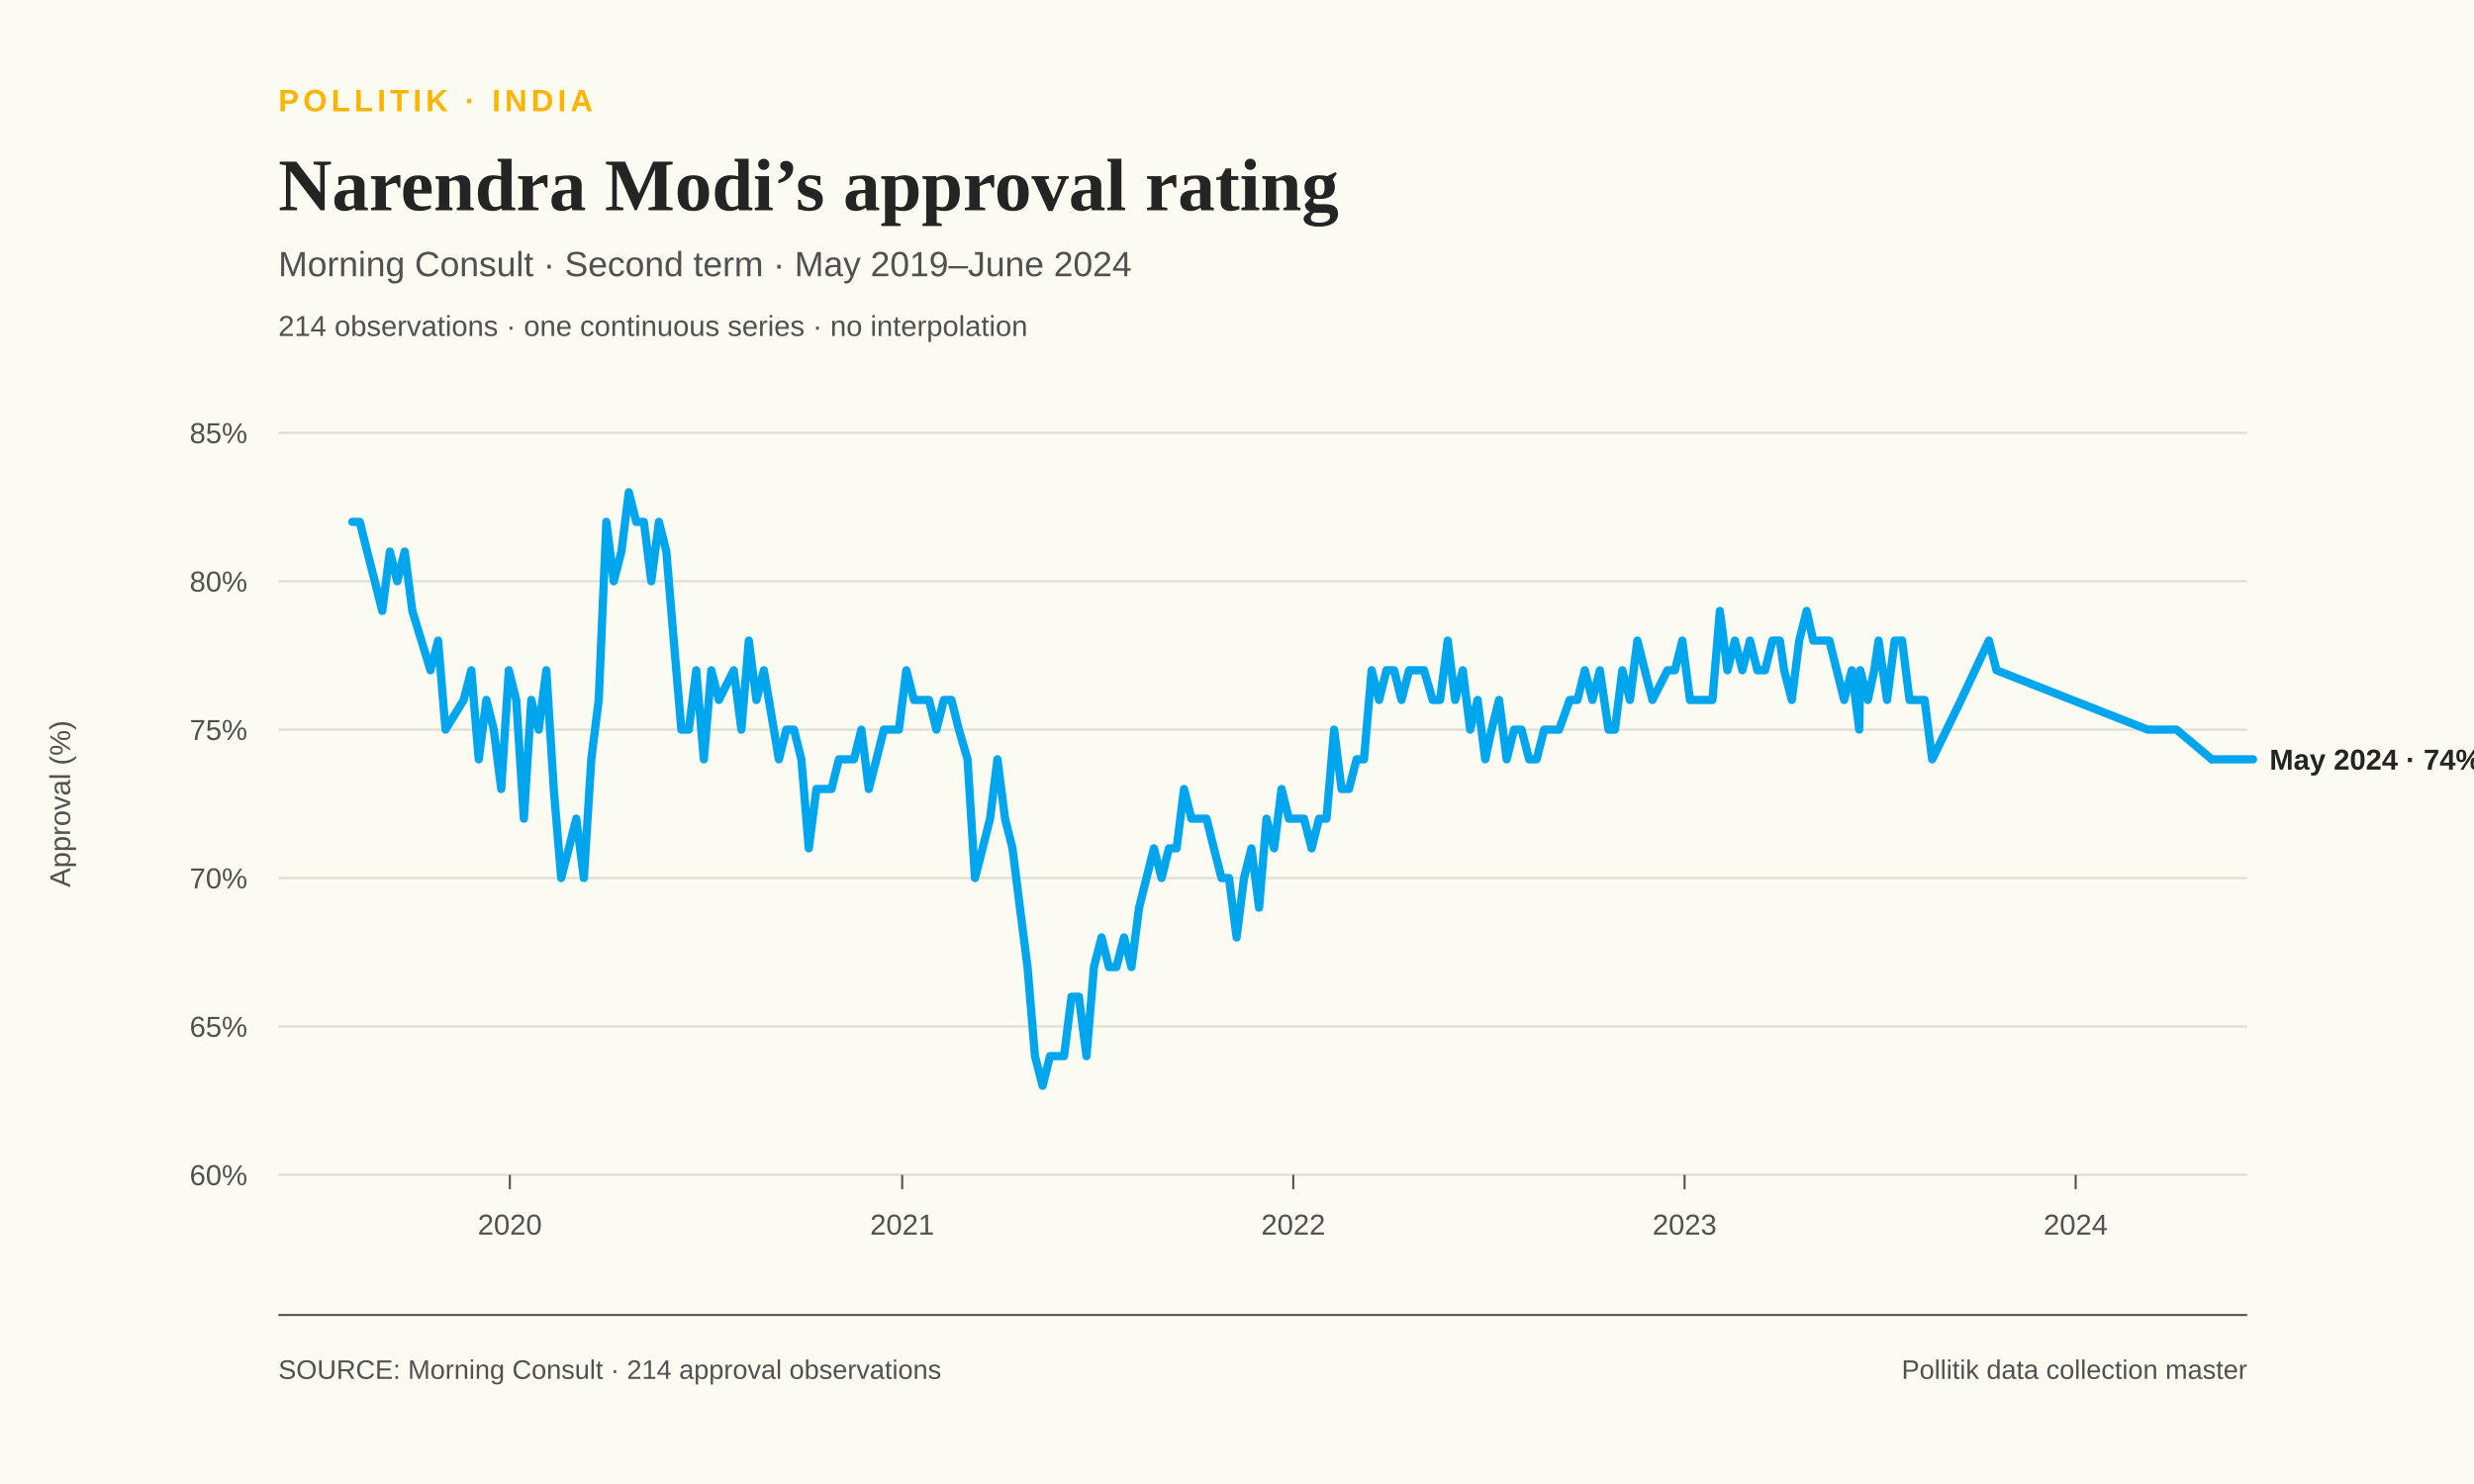
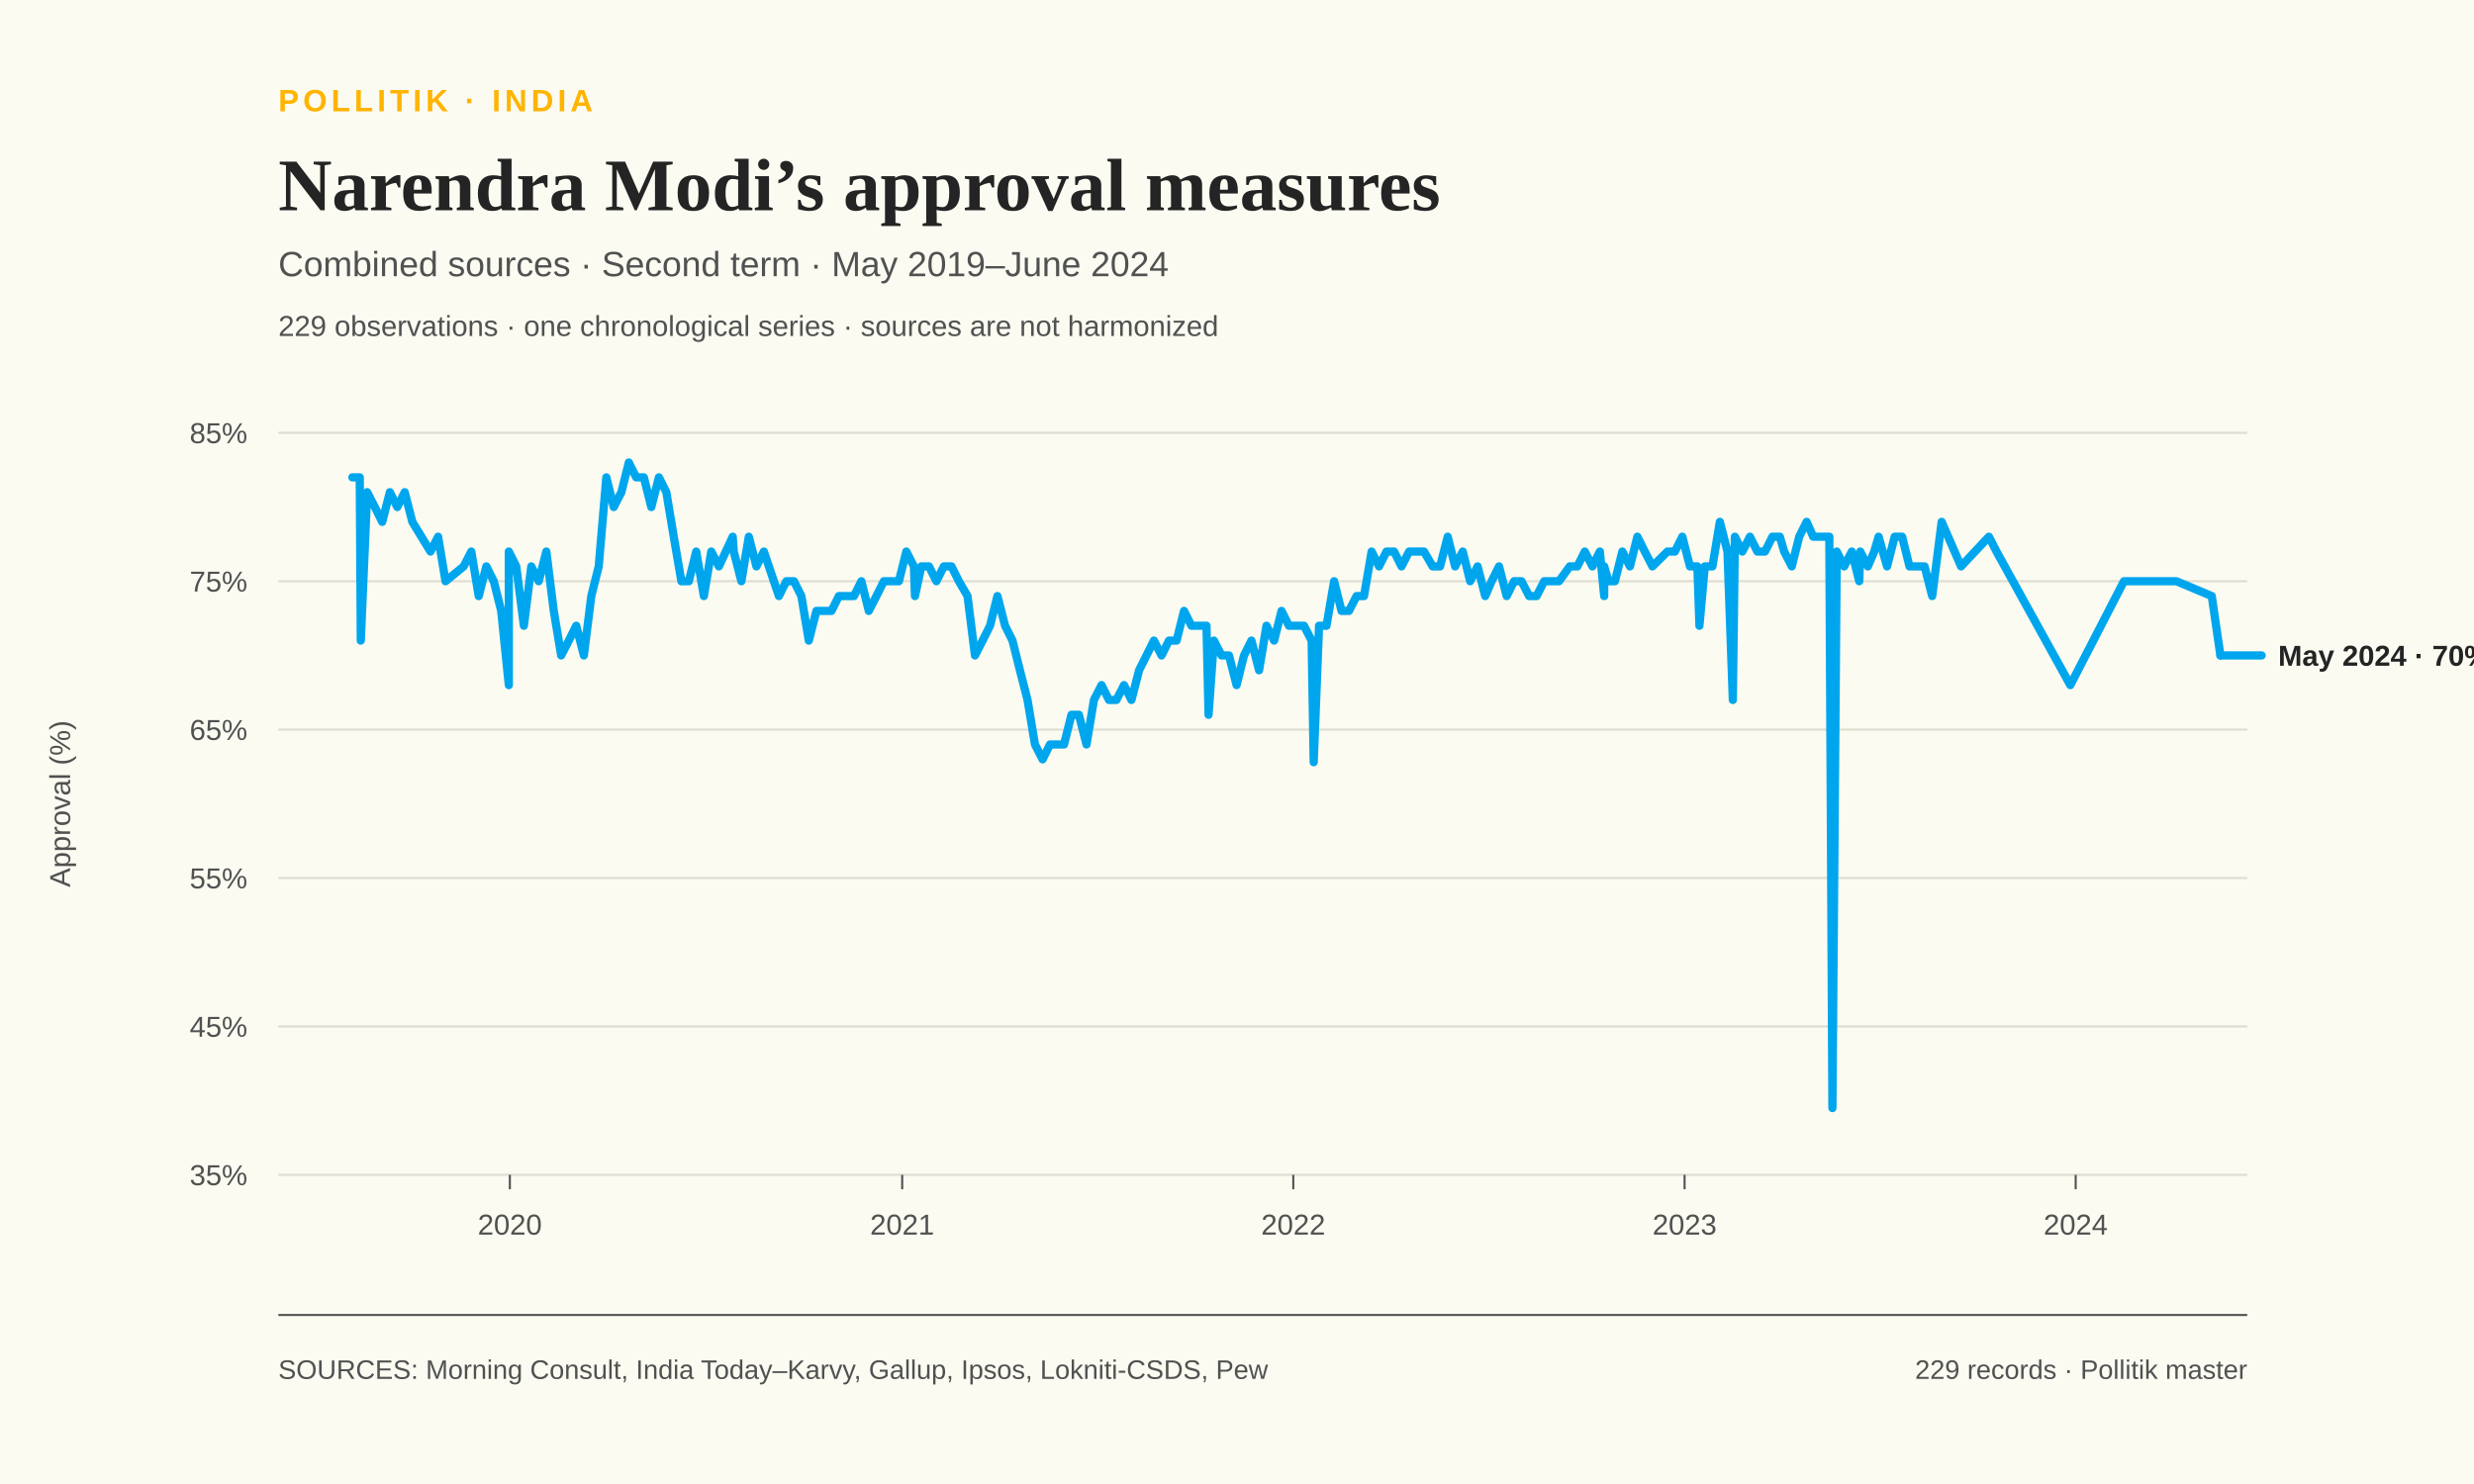
<svg xmlns="http://www.w3.org/2000/svg" width="1200" height="720" viewBox="0 0 1200 720" role="img" aria-labelledby="title description">
  <rect width="1200" height="720" fill="#FBFBF2" />
  <text x="135" y="54" fill="#FFB400" font-family="Arial, sans-serif" font-size="15" font-weight="700" letter-spacing="2">POLLITIK · INDIA</text>
-   <text x="135" y="102" fill="#242424" font-family="Georgia, Times New Roman, serif" font-size="36" font-weight="700">Narendra Modi’s approval rating</text>
-   <text x="135" y="134" fill="#515151" font-family="Arial, sans-serif" font-size="17">Morning Consult · Second term · May 2019–June 2024</text>
-   <text x="135" y="163" fill="#515151" font-family="Arial, sans-serif" font-size="14">214 observations · one continuous series · no interpolation</text>
+   <text x="135" y="102" fill="#242424" font-family="Georgia, Times New Roman, serif" font-size="36" font-weight="700">Narendra Modi’s approval measures</text>
+   <text x="135" y="134" fill="#515151" font-family="Arial, sans-serif" font-size="17">Combined sources · Second term · May 2019–June 2024</text>
+   <text x="135" y="163" fill="#515151" font-family="Arial, sans-serif" font-size="14">229 observations · one chronological series · sources are not harmonized</text>
  <line x1="135" y1="570.0" x2="1090" y2="570.0" stroke="#DEDCCF" stroke-width="1" />
-   <text x="120" y="575.0" text-anchor="end" fill="#515151" font-family="Arial, sans-serif" font-size="14">60%</text>
+   <text x="120" y="575.0" text-anchor="end" fill="#515151" font-family="Arial, sans-serif" font-size="14">35%</text>
  <line x1="135" y1="498.0" x2="1090" y2="498.0" stroke="#DEDCCF" stroke-width="1" />
-   <text x="120" y="503.0" text-anchor="end" fill="#515151" font-family="Arial, sans-serif" font-size="14">65%</text>
+   <text x="120" y="503.0" text-anchor="end" fill="#515151" font-family="Arial, sans-serif" font-size="14">45%</text>
  <line x1="135" y1="426.0" x2="1090" y2="426.0" stroke="#DEDCCF" stroke-width="1" />
-   <text x="120" y="431.0" text-anchor="end" fill="#515151" font-family="Arial, sans-serif" font-size="14">70%</text>
+   <text x="120" y="431.0" text-anchor="end" fill="#515151" font-family="Arial, sans-serif" font-size="14">55%</text>
  <line x1="135" y1="354.0" x2="1090" y2="354.0" stroke="#DEDCCF" stroke-width="1" />
-   <text x="120" y="359.0" text-anchor="end" fill="#515151" font-family="Arial, sans-serif" font-size="14">75%</text>
+   <text x="120" y="359.0" text-anchor="end" fill="#515151" font-family="Arial, sans-serif" font-size="14">65%</text>
  <line x1="135" y1="282.0" x2="1090" y2="282.0" stroke="#DEDCCF" stroke-width="1" />
-   <text x="120" y="287.0" text-anchor="end" fill="#515151" font-family="Arial, sans-serif" font-size="14">80%</text>
+   <text x="120" y="287.0" text-anchor="end" fill="#515151" font-family="Arial, sans-serif" font-size="14">75%</text>
  <line x1="135" y1="210.0" x2="1090" y2="210.0" stroke="#DEDCCF" stroke-width="1" />
  <text x="120" y="215.0" text-anchor="end" fill="#515151" font-family="Arial, sans-serif" font-size="14">85%</text>
  <line x1="247.3" y1="570" x2="247.3" y2="577" stroke="#515151" stroke-width="1" />
  <text x="247.3" y="599" text-anchor="middle" fill="#515151" font-family="Arial, sans-serif" font-size="14">2020</text>
  <line x1="437.6" y1="570" x2="437.6" y2="577" stroke="#515151" stroke-width="1" />
  <text x="437.6" y="599" text-anchor="middle" fill="#515151" font-family="Arial, sans-serif" font-size="14">2021</text>
  <line x1="627.3" y1="570" x2="627.3" y2="577" stroke="#515151" stroke-width="1" />
  <text x="627.3" y="599" text-anchor="middle" fill="#515151" font-family="Arial, sans-serif" font-size="14">2022</text>
  <line x1="817.1" y1="570" x2="817.1" y2="577" stroke="#515151" stroke-width="1" />
  <text x="817.1" y="599" text-anchor="middle" fill="#515151" font-family="Arial, sans-serif" font-size="14">2023</text>
  <line x1="1006.8" y1="570" x2="1006.8" y2="577" stroke="#515151" stroke-width="1" />
  <text x="1006.8" y="599" text-anchor="middle" fill="#515151" font-family="Arial, sans-serif" font-size="14">2024</text>
  <text transform="translate(34 390.0) rotate(-90)" text-anchor="middle" fill="#515151" font-family="Arial, sans-serif" font-size="14">Approval (%)</text>
-   <path d="M 170.9 253.2 L 174.5 253.2 L 178.1 267.6 L 181.8 282.0 L 185.4 296.4 L 189.1 267.6 L 192.7 282.0 L 196.3 267.6 L 200.0 296.4 L 208.8 325.2 L 212.5 310.8 L 216.1 354.0 L 224.9 339.6 L 228.6 325.2 L 232.2 368.4 L 235.9 339.6 L 239.5 354.0 L 243.1 382.8 L 246.8 325.2 L 250.4 339.6 L 254.1 397.2 L 257.7 339.6 L 261.3 354.0 L 265.0 325.2 L 268.6 382.8 L 272.2 426.0 L 275.9 411.6 L 279.5 397.2 L 283.2 426.0 L 286.8 368.4 L 290.4 339.6 L 294.1 253.2 L 297.7 282.0 L 301.4 267.6 L 305.0 238.8 L 308.6 253.2 L 312.3 253.2 L 315.9 282.0 L 319.6 253.2 L 323.2 267.6 L 326.8 310.8 L 330.5 354.0 L 334.1 354.0 L 337.7 325.2 L 341.4 368.4 L 345.0 325.2 L 348.7 339.6 L 355.9 325.2 L 359.6 354.0 L 363.2 310.8 L 366.9 339.6 L 370.5 325.2 L 377.8 368.4 L 381.4 354.0 L 385.1 354.0 L 388.7 368.4 L 392.3 411.6 L 396.0 382.8 L 399.6 382.8 L 403.3 382.8 L 406.9 368.4 L 410.5 368.4 L 414.2 368.4 L 417.8 354.0 L 421.4 382.8 L 425.1 368.4 L 428.7 354.0 L 432.4 354.0 L 436.0 354.0 L 439.6 325.2 L 443.3 339.6 L 446.9 339.6 L 450.6 339.6 L 454.2 354.0 L 457.8 339.6 L 461.5 339.6 L 465.1 354.0 L 469.3 368.4 L 472.9 426.0 L 476.6 411.6 L 480.2 397.2 L 483.8 368.4 L 487.5 397.2 L 491.1 411.6 L 494.7 440.4 L 498.4 469.2 L 502.0 512.4 L 505.7 526.8 L 509.3 512.4 L 512.4 512.4 L 516.1 512.4 L 519.7 483.6 L 523.3 483.6 L 527.0 512.4 L 530.6 469.2 L 534.3 454.8 L 537.9 469.2 L 541.5 469.2 L 545.2 454.8 L 548.8 469.2 L 552.5 440.4 L 556.1 426.0 L 559.7 411.6 L 563.4 426.0 L 567.0 411.6 L 570.7 411.6 L 574.3 382.8 L 577.9 397.2 L 581.6 397.2 L 585.2 397.2 L 588.8 411.6 L 592.5 426.0 L 596.1 426.0 L 599.8 454.8 L 603.4 426.0 L 607.0 411.6 L 610.7 440.4 L 614.3 397.2 L 618.0 411.6 L 621.6 382.8 L 625.2 397.2 L 628.9 397.2 L 632.5 397.2 L 636.2 411.6 L 639.8 397.2 L 643.4 397.2 L 647.1 354.0 L 650.7 382.8 L 654.3 382.8 L 658.0 368.4 L 661.6 368.4 L 665.3 325.2 L 668.9 339.6 L 672.5 325.2 L 676.2 325.2 L 679.8 339.6 L 683.5 325.2 L 687.1 325.2 L 690.7 325.2 L 694.9 339.6 L 698.5 339.6 L 702.2 310.8 L 705.8 339.6 L 709.5 325.2 L 713.1 354.0 L 716.7 339.6 L 720.4 368.4 L 723.5 354.0 L 727.1 339.6 L 730.8 368.4 L 734.4 354.0 L 738.0 354.0 L 741.7 368.4 L 745.3 368.4 L 749.0 354.0 L 752.6 354.0 L 756.2 354.0 L 761.4 339.6 L 765.1 339.6 L 768.7 325.2 L 772.4 339.6 L 776.0 325.2 L 778.1 339.6 L 780.2 354.0 L 783.3 354.0 L 786.9 325.2 L 790.6 339.6 L 794.2 310.8 L 797.8 325.2 L 801.5 339.6 L 808.8 325.2 L 812.4 325.2 L 816.0 310.8 L 819.7 339.6 L 823.3 339.6 L 826.9 339.6 L 830.6 339.6 L 834.2 296.4 L 837.9 325.2 L 841.5 310.8 L 845.1 325.2 L 848.8 310.8 L 852.4 325.2 L 856.1 325.2 L 859.7 310.8 L 863.3 310.8 L 865.4 325.2 L 869.1 339.6 L 872.7 310.8 L 876.3 296.4 L 879.5 310.8 L 883.6 310.8 L 887.3 310.8 L 890.9 325.2 L 894.5 339.6 L 898.2 325.2 L 901.8 354.0 L 902.3 325.2 L 906.0 339.6 L 909.1 325.2 L 911.2 310.8 L 915.3 339.6 L 919.0 310.8 L 922.6 310.8 L 926.2 339.6 L 929.9 339.6 L 933.5 339.6 L 937.2 368.4 L 951.2 339.6 L 964.7 310.8 L 968.4 325.2 L 1041.7 354.0 L 1055.7 354.0 L 1072.8 368.4" fill="none" stroke="#00A6ED" stroke-width="4" stroke-linecap="round" stroke-linejoin="round" />
-   <line x1="1072.8" y1="368.4" x2="1092.8" y2="368.4" stroke="#00A6ED" stroke-width="4" stroke-linecap="round" />
-   <text x="1100.8" y="373.4" fill="#242424" font-family="Arial, sans-serif" font-size="14" font-weight="700">May 2024 · 74%</text>
+   <path d="M 170.9 231.6 L 174.5 231.6 L 175.0 310.8 L 178.1 238.8 L 181.8 246.0 L 185.4 253.2 L 189.1 238.8 L 192.7 246.0 L 196.3 238.8 L 200.0 253.2 L 208.8 267.6 L 212.5 260.4 L 216.1 282.0 L 224.9 274.8 L 228.6 267.6 L 232.2 289.2 L 235.9 274.8 L 239.5 282.0 L 243.1 296.4 L 246.8 332.4 L 246.8 267.6 L 250.4 274.8 L 254.1 303.6 L 257.7 274.8 L 261.3 282.0 L 265.0 267.6 L 268.6 296.4 L 272.2 318.0 L 275.9 310.8 L 279.5 303.6 L 283.2 318.0 L 286.8 289.2 L 290.4 274.8 L 294.1 231.6 L 297.7 246.0 L 301.4 238.8 L 305.0 224.4 L 308.6 231.6 L 312.3 231.6 L 315.9 246.0 L 319.6 231.6 L 323.2 238.8 L 326.8 260.4 L 330.5 282.0 L 334.1 282.0 L 337.7 267.6 L 341.4 289.2 L 345.0 267.6 L 348.7 274.8 L 355.4 260.4 L 355.9 267.6 L 359.6 282.0 L 363.2 260.4 L 366.9 274.8 L 370.5 267.6 L 377.8 289.2 L 381.4 282.0 L 385.1 282.0 L 388.7 289.2 L 392.3 310.8 L 396.0 296.4 L 399.6 296.4 L 403.3 296.4 L 406.9 289.2 L 410.5 289.2 L 414.2 289.2 L 417.8 282.0 L 421.4 296.4 L 425.1 289.2 L 428.7 282.0 L 432.4 282.0 L 436.0 282.0 L 439.6 267.6 L 443.3 274.8 L 443.8 289.2 L 446.9 274.8 L 450.6 274.8 L 450.6 274.8 L 454.2 282.0 L 457.8 274.8 L 461.5 274.8 L 465.1 282.0 L 469.3 289.2 L 472.9 318.0 L 476.6 310.8 L 480.2 303.6 L 483.8 289.2 L 487.5 303.6 L 491.1 310.8 L 494.7 325.2 L 498.4 339.6 L 502.0 361.2 L 505.7 368.4 L 509.3 361.2 L 512.4 361.2 L 516.1 361.2 L 519.7 346.8 L 523.3 346.8 L 527.0 361.2 L 530.6 339.6 L 534.3 332.4 L 537.9 339.6 L 541.5 339.6 L 545.2 332.4 L 548.8 339.6 L 552.5 325.2 L 556.1 318.0 L 559.7 310.8 L 563.4 318.0 L 567.0 310.8 L 570.7 310.8 L 574.3 296.4 L 577.9 303.6 L 581.6 303.6 L 585.2 303.6 L 586.2 346.8 L 588.8 310.8 L 592.5 318.0 L 596.1 318.0 L 599.8 332.4 L 603.4 318.0 L 607.0 310.8 L 610.7 325.2 L 614.3 303.6 L 618.0 310.8 L 621.6 296.4 L 625.2 303.6 L 628.9 303.6 L 632.5 303.6 L 636.2 310.8 L 637.2 369.8 L 639.8 303.6 L 643.4 303.6 L 647.1 282.0 L 650.7 296.4 L 654.3 296.4 L 658.0 289.2 L 661.6 289.2 L 665.3 267.6 L 668.9 274.8 L 672.5 267.6 L 676.2 267.6 L 679.8 274.8 L 683.5 267.6 L 687.1 267.6 L 690.7 267.6 L 694.9 274.8 L 698.5 274.8 L 702.2 260.4 L 705.8 274.8 L 709.5 267.6 L 713.1 282.0 L 716.7 274.8 L 720.4 289.2 L 723.5 282.0 L 727.1 274.8 L 730.8 289.2 L 734.4 282.0 L 738.0 282.0 L 741.7 289.2 L 745.3 289.2 L 749.0 282.0 L 752.6 282.0 L 756.2 282.0 L 761.4 274.8 L 765.1 274.8 L 768.7 267.6 L 772.4 274.8 L 776.0 267.6 L 778.1 289.2 L 778.1 274.8 L 780.2 282.0 L 783.3 282.0 L 786.9 267.6 L 790.6 274.8 L 794.2 260.4 L 797.8 267.6 L 801.5 274.8 L 808.8 267.6 L 812.4 267.6 L 816.0 260.4 L 819.7 274.8 L 823.3 274.8 L 824.3 303.6 L 826.9 274.8 L 830.6 274.8 L 834.2 253.2 L 837.9 267.6 L 840.5 339.6 L 841.5 260.4 L 845.1 267.6 L 848.8 260.4 L 852.4 267.6 L 856.1 267.6 L 859.7 260.4 L 863.3 260.4 L 865.4 267.6 L 869.1 274.8 L 872.7 260.4 L 876.3 253.2 L 879.5 260.4 L 883.6 260.4 L 887.3 260.4 L 888.8 537.6 L 890.9 267.6 L 894.5 274.8 L 898.2 267.6 L 901.8 282.0 L 902.3 267.6 L 906.0 274.8 L 909.1 267.6 L 911.2 260.4 L 915.3 274.8 L 919.0 260.4 L 922.6 260.4 L 926.2 274.8 L 929.9 274.8 L 933.5 274.8 L 937.2 289.2 L 941.8 253.2 L 951.2 274.8 L 964.7 260.4 L 968.4 267.6 L 1004.2 332.4 L 1030.2 282.0 L 1041.7 282.0 L 1055.7 282.0 L 1072.8 289.2 L 1077.0 318.0" fill="none" stroke="#00A6ED" stroke-width="4" stroke-linecap="round" stroke-linejoin="round" />
+   <line x1="1077.0" y1="318.0" x2="1097.0" y2="318.0" stroke="#00A6ED" stroke-width="4" stroke-linecap="round" />
+   <text x="1105.0" y="323.0" fill="#242424" font-family="Arial, sans-serif" font-size="14" font-weight="700">May 2024 · 70%</text>
  <line x1="135" y1="638" x2="1090" y2="638" stroke="#515151" stroke-width="1" />
-   <text x="135" y="669" fill="#515151" font-family="Arial, sans-serif" font-size="13">SOURCE: Morning Consult · 214 approval observations</text>
-   <text x="1090" y="669" text-anchor="end" fill="#515151" font-family="Arial, sans-serif" font-size="13">Pollitik data collection master</text>
+   <text x="135" y="669" fill="#515151" font-family="Arial, sans-serif" font-size="13">SOURCES: Morning Consult, India Today–Karvy, Gallup, Ipsos, Lokniti-CSDS, Pew</text>
+   <text x="1090" y="669" text-anchor="end" fill="#515151" font-family="Arial, sans-serif" font-size="13">229 records · Pollitik master</text>
</svg>
